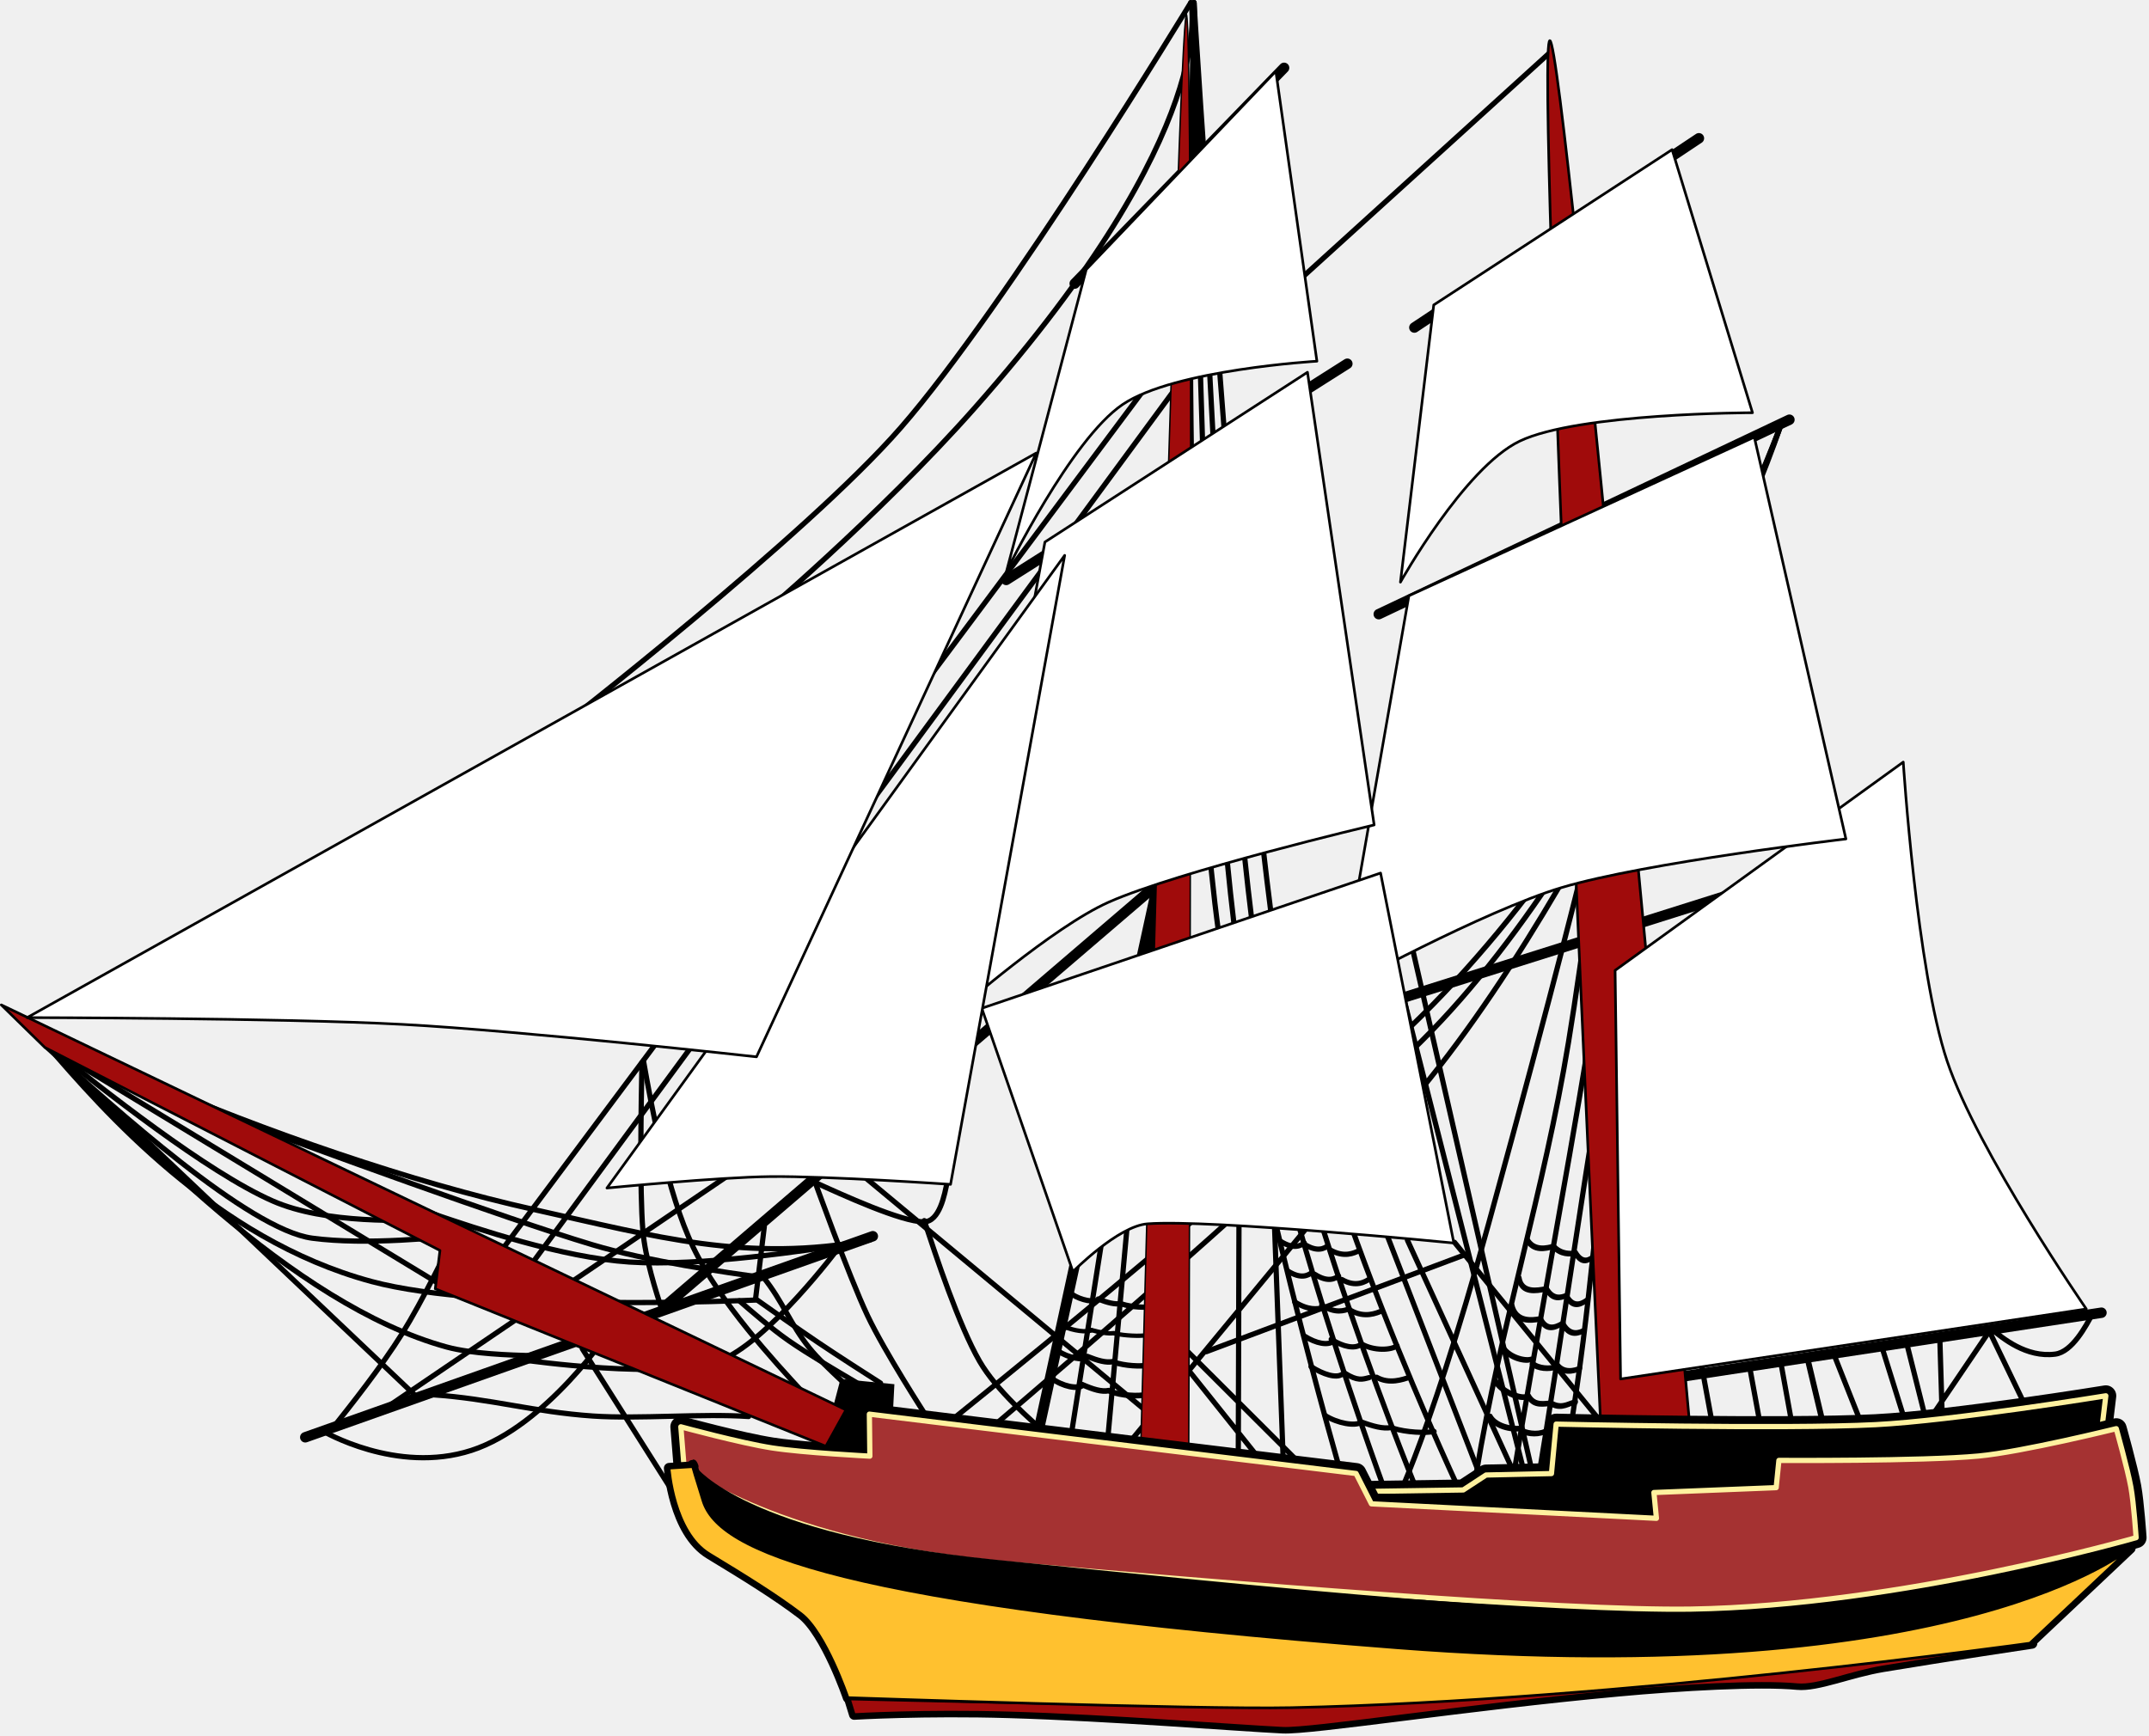
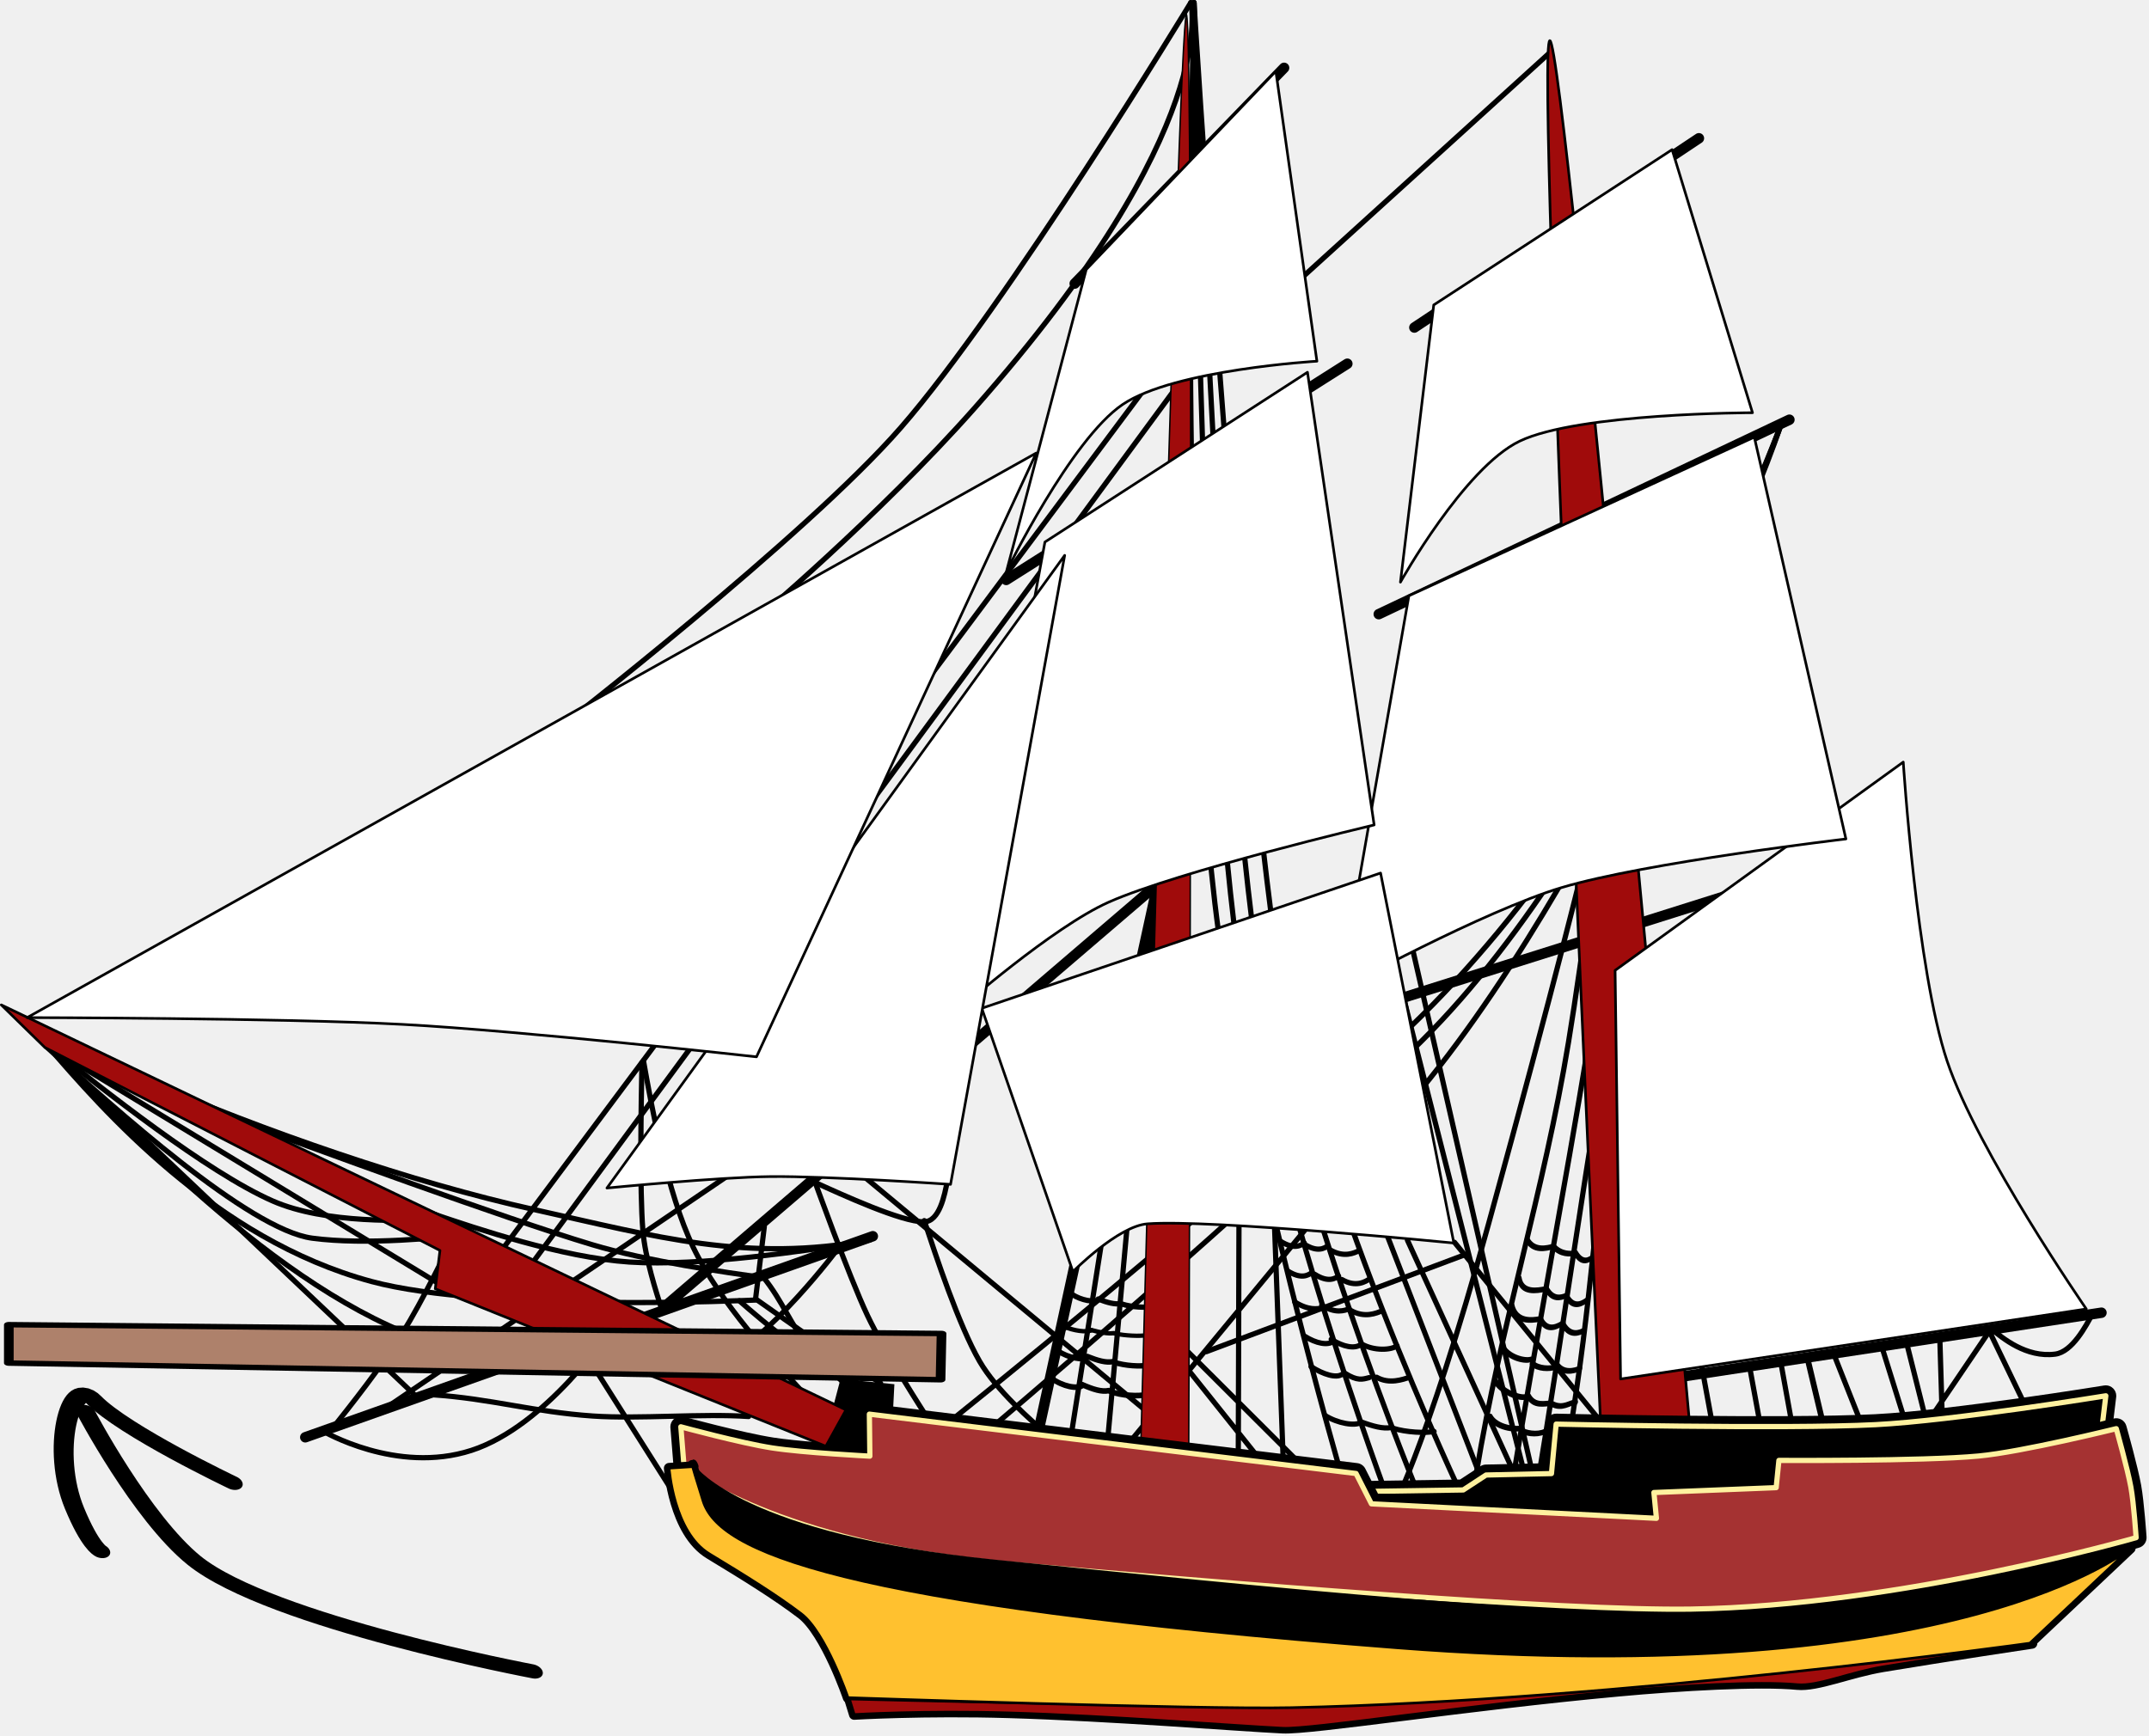
- <svg xmlns="http://www.w3.org/2000/svg" clip-rule="evenodd" fill-rule="evenodd" stroke-linecap="round" stroke-linejoin="round" stroke-miterlimit="1.5" viewBox="0 0 822 664" xml:space="preserve">
-   <path d="m582.752 562.31-49.094-193.2M585.882 562.29c-15.446-67.533-30.893-135.07-46.34-202.6M480.402 556.52l-26.356-33.012M495.792 558.48l-43.033-42.927M473.652 555.61l.259-87.55M461.452 517.13l98.154-36.813M336.822 529.17c-5.334-3.414-16.001-10.242-23.878-15.549-7.89-5.317-18.274-12.674-23.465-16.352M327.602 528.96c-6.216-3.649-18.647-10.946-26.116-16.162-6.573-4.59-14.656-11.617-18.698-15.13M253.222 501.29c-2.156-6.675-6.47-20.024-7.311-30.419-1.279-15.8-.668-48.188-.362-64.381" fill="none" stroke="#000" stroke-width="2" />
-   <path d="M306.952 532.55c-10.585-11.478-31.755-34.433-41.741-55.24-10.138-21.123-16.104-54.708-19.087-71.5" fill="none" stroke="#000" stroke-width="2" />
-   <path d="M165.672 464.41c16.44 5.571 49.322 16.713 75.012 18.429 27.207 1.818 67.89-4.41 88.231-7.524M18.812 400.4c20.122 16.024 60.366 48.072 85.517 59.091 20.08 8.797 50.288 7.614 65.391 7.022M127.572 545.98c6.139-7.731 18.418-23.195 26.233-35.736 7.96-12.774 17.004-31.529 21.526-40.906" fill="none" stroke="#000" stroke-width="2" />
-   <path d="M85.322 426.61c35.539 13.066 106.62 39.197 141.12 49.574 21.418 6.442 51.063 10.607 65.885 12.689M17.722 399.95l149.32 90.663M17.612 400.39c25.853 23.37 77.557 70.108 101.84 73.331 20.613 2.736 48.445-.164 62.36-1.613" fill="none" stroke="#000" stroke-width="2" />
-   <path d="M17.942 399.55c31.248 33.199 93.744 99.598 152.94 115.81 9.695 2.655 24.682 3.088 32.176 3.305" fill="none" stroke="#000" stroke-width="2" />
-   <path d="M17.842 399.76c21.425 24.787 64.274 74.36 124.28 90.533 44.205 11.913 146.83 7.095 146.83 7.095l3.401-28.107M487.452 467.54l3.468 93.459M331.062 450.62c41.319 34.341 82.637 68.682 123.96 103.02" fill="none" stroke="#000" stroke-width="2" />
-   <path d="M201.272 520.45s53.521 7.576 73.485.342c18.724-6.785 46.303-43.749 46.303-43.749" fill="none" stroke="#000" stroke-width="2" />
-   <path d="M397.162 547.85c15.357-70.492 30.713-140.98 46.07-211.48" fill="none" stroke="#000" stroke-width="4" />
-   <path d="M123.392 547.44s28.208 16.744 56.916 7.464c28.759-9.296 53.093-45.991 53.093-45.991" fill="none" stroke="#000" stroke-width="2" />
-   <path d="m803.812 502.23-189.85 28.911" fill="none" stroke="#000" stroke-width="4" />
-   <path d="m408.852 554.7 34.389-218.32M423.292 555.22l19.949-218.85" fill="none" stroke="#000" stroke-width="2" />
-   <path d="M597.27 680.57c4.774 3.015 11.493 4.184 13.758 2.611" fill="none" stroke="#000" stroke-width="2.12" transform="matrix(.86162 0 0 1.0152 -112.326 -163.556)" />
-   <path d="M600.46 681.64c4.914 1.831 8.702 2.841 11.821 2.264" fill="none" stroke="#000" stroke-width="2.12" transform="matrix(.86162 0 0 1.0152 -103.437 -162.269)" />
-   <path d="M599.96 682.91c4.913 1.832 12.57 2.501 15.689 1.924" fill="none" stroke="#000" stroke-width="2.14" transform="matrix(.86081 -.04395 .0373 1.0143 -117.295 -133.985)" />
-   <path d="M597.27 680.57c4.774 3.015 11.493 4.184 13.758 2.611" fill="none" stroke="#000" stroke-width="2.34" transform="matrix(.8257 0 0 .88449 -88.44 -85.081)" />
-   <path d="M600.46 681.64c4.914 1.831 8.702 2.841 11.821 2.264" fill="none" stroke="#000" stroke-width="2.34" transform="matrix(.8257 0 0 .88449 -79.921 -83.96)" />
-   <path d="M599.96 682.91c4.913 1.832 12.57 2.501 15.689 1.924" fill="none" stroke="#000" stroke-width="2.34" transform="matrix(.82493 -.03829 .03574 .88366 -93.2 -59.318)" />
-   <path d="M597.27 680.57c4.774 3.015 11.493 4.184 13.758 2.611" fill="none" stroke="#000" stroke-width="3.05" transform="matrix(.74928 0 0 .54716 -40.454 135.14)" />
-   <path d="M600.46 681.64c4.914 1.831 8.702 2.841 11.821 2.264" fill="none" stroke="#000" stroke-width="3.05" transform="matrix(.74928 0 0 .54716 -32.723 135.83)" />
-   <path d="M599.96 682.91c4.913 1.832 12.57 2.501 15.689 1.924" fill="none" stroke="#000" stroke-width="3.01" transform="matrix(.74858 -.02369 .03244 .54665 -44.774 151.08)" />
-   <path d="M597.27 680.57c4.774 3.015 11.493 4.184 13.758 2.611" fill="none" stroke="#000" stroke-width="2.68" transform="matrix(.7353 0 0 .75494 -29.07 -18.55)" />
-   <path d="M600.46 681.64c4.914 1.831 8.702 2.841 11.821 2.264" fill="none" stroke="#000" stroke-width="2.68" transform="matrix(.7353 0 0 .75494 -21.484 -17.59)" />
-   <path d="M599.96 682.91c4.913 1.832 12.57 2.501 15.689 1.924" fill="none" stroke="#000" stroke-width="2.69" transform="matrix(.73461 -.03268 .03183 .75424 -33.31 3.44)" />
-   <path d="M492.522 486.24c5.271 3.351 7.874 1.6 9.176.725M495.255 498.105c5.271 3.351 8.756 2.655 10.498 2.308M498.875 511.135c4.774 3.015 8.966 3.644 11.231 2.071M501.475 522.865c4.775 3.015 9.628 4.513 11.893 2.94M506.845 541.555c4.774 3.015 11.493 4.184 13.758 2.611M502.839 487.507c5.271 3.351 7.874 1.6 9.176.725M489.741 474.86c5.271 3.351 7.874 1.6 9.176.725M498.778 475.948c5.271 3.351 7.845 1.581 9.131.696M505.572 499.373c5.271 3.351 8.759 2.029 10.503 1.369M509.192 512.403c4.774 3.015 8.966 3.644 11.231 2.071M514.472 525.413c4.774 3.015 6.685 2.32 9.217 1.653M520.352 543.893c4.914 1.831 8.702 2.841 11.821 2.264M513.275 489.543c5.411 3.12 8.968.83 10.746-.316M508.718 478.17c5.411 3.12 9.248 1.24 11.166.3M516.52 501.28c5.41 3.12 9.928 1.164 12.188.187M520.7 514.14c4.9 2.806 11.457 2.422 13.651.752M526.538 526.91c4.9 2.805 10.11.815 12.61.038M532.768 546.408c4.988 1.618 12.667 1.955 15.758 1.243" fill="none" stroke="#000" stroke-width="2" />
-   <path d="M586.26 640.14c3.977 5.014 10.466 1.62 13.71-.077" fill="none" stroke="#000" stroke-width="2.2" transform="matrix(.72339 .30637 -.39724 .93795 411.292 -290.99)" />
-   <path d="M586.04 639.02c5.016 5.358 11.677 2.15 15.007.547" fill="none" stroke="#000" stroke-width="2.2" transform="matrix(.72339 .30637 -.39724 .93795 408.262 -279.38)" />
-   <path d="M590.85 657.21c4.774 3.015 12.984 1.969 15.248.396" fill="none" stroke="#000" stroke-width="2.2" transform="matrix(.72339 .30637 -.39724 .93795 408.262 -282.38)" />
-   <path d="M592.62 667.36c4.774 3.015 14.578 2.766 16.842 1.193M597.27 680.57c4.774 3.015 14.046.942 16.311-.631" fill="none" stroke="#000" stroke-width="2.2" transform="matrix(.72339 .30637 -.39724 .93795 408.262 -279.38)" />
-   <path d="M589.96 638.39c5.271 3.351 8.544.932 10.181-.277" fill="none" stroke="#000" stroke-width="2.2" transform="matrix(.72339 .30637 -.39724 .93795 418.252 -286.64)" />
-   <path d="M585.16 636.91c5.271 3.351 10.504.199 13.121-1.378" fill="none" stroke="#000" stroke-width="2.2" transform="matrix(.72339 .30637 -.39724 .93795 413.802 -302.51)" />
-   <path d="M588.09 634.23c4.989 1.779 8.958.082 10.942-.767" fill="none" stroke="#000" stroke-width="2.2" transform="matrix(.72339 .30637 -.39724 .93795 420.762 -298.17)" />
-   <path d="M591.47 638.46c5.271 3.351 8.732-.384 10.462-2.251" fill="none" stroke="#000" stroke-width="2.2" transform="matrix(.72339 .30637 -.39724 .93795 415.222 -275.03)" />
-   <path d="M596.66 656.57c3.848 1.053 9.021-.613 11.285-2.186" fill="none" stroke="#000" stroke-width="2.2" transform="matrix(.72339 .30637 -.39724 .93795 415.222 -277.03)" />
-   <path d="M600.26 666.59c4.774 3.015 9.044-.094 11.576-.761M603.67 679.6c3.999.166 9.457-1.305 11.435-3.96" fill="none" stroke="#000" stroke-width="2.2" transform="matrix(.72339 .30637 -.39724 .93795 415.222 -275.03)" />
-   <path d="M590.64 636.62c5.271 3.35 8.165-.008 9.612-1.688" fill="none" stroke="#000" stroke-width="2.22" transform="matrix(.73991 .26548 -.36555 .95034 395.142 -265.49)" />
-   <path d="M589.42 631.23c5.27 3.351 7.48.669 8.584-.672" fill="none" stroke="#000" stroke-width="2.22" transform="matrix(.73991 .26548 -.36555 .95034 397.242 -277.04)" />
-   <path d="M591.62 635.22c5.27 3.351 8.631.673 10.312-.667" fill="none" stroke="#000" stroke-width="2.22" transform="matrix(.73991 .26548 -.36555 .95034 392.522 -253.83)" />
-   <path d="M595.41 650.68c4.775 3.015 9.406.41 11.67-1.163" fill="none" stroke="#000" stroke-width="2.22" transform="matrix(.73991 .26548 -.36555 .95034 392.522 -254.83)" />
-   <path d="M600.15 664.62c5.953.634 7.926-2.91 10.457-3.578M602.34 674.42c4.914 1.832 7.799-3.874 10.918-4.451" fill="none" stroke="#000" stroke-width="2.22" transform="matrix(.73991 .26548 -.36555 .95034 392.522 -253.83)" />
-   <path d="m538.352 474.5 40.782 89.076M556.342 475.29l56.429 69.179M292.082 488.79c7.316 9.063 10.202 17.87 17.518 26.933 6.557 8.124 17.543 16.504 24.1 24.628M54.652 412.72c46.277 20.121 103.25 39.758 149.78 50.077 46.166 10.239 81.365 20.411 128.3 11.594M146.132 539.65l133.75-90.817M222.732 516.03l36.168 57.175M165.482 533.62c22.764 1.567 38.483 6.566 61.247 8.134 17.521 1.206 42.088-1.018 59.609.188M18.092 400.41c46.938 44.516 93.875 89.032 140.81 133.55M311.262 452.16c11.206 5.116 33.618 15.347 42.132 15.302 5.986-.031 7.96-10.392 8.947-15.572" fill="none" stroke="#000" stroke-width="2" />
-   <path d="M353.532 467c4.411 13.361 13.233 40.084 21.146 53.782 6.458 11.181 19.707 22.666 26.331 28.408M311.022 450.22s13.585 37.836 20.795 53.093c6.579 13.919 22.47 38.45 22.47 38.45M203.182 483.83l249.1-338.85M193.262 476.5l262.14-351.31M592.472 20.45l-97.088 88.14M455.482 1s-70.499 116.27-110.97 162.66c-36.412 41.747-131.85 115.73-131.85 115.73" fill="none" stroke="#000" stroke-width="2" />
-   <path d="M455.482 1s12.379 47.578-82.633 155.06c-36.688 41.505-85.014 82.224-85.014 82.224" fill="none" stroke="#000" stroke-width="2" />
-   <path d="m255.042 499.2 192.23-164.79M116.772 549.89l217.08-76.918M411.082 108.49l80.085-82.531M384.872 221.87l130.49-82.713M513.572 389.01l192.72-60.774M541.002 125.31l108.83-72.403M527.383 234.97c52.356-24.797 104.71-49.595 157.07-74.392" fill="none" stroke="#000" stroke-width="4" />
-   <path d="M512.702 562.96S478.101 444.14 466.155 357C449.91 238.5 456.718 1 456.718 1" fill="none" stroke="#000" stroke-width="2" />
-   <path d="M358.612 547.63s117.28-93.641 180.69-154.59c95.878-92.162 141.48-229.29 141.48-229.29" fill="none" stroke="#000" stroke-width="2" />
-   <path d="M373.752 550.87s107.96-90.834 170.31-152.87c80.025-79.619 136.71-234.25 136.71-234.25" fill="none" stroke="#000" stroke-width="2" />
-   <path d="M426.192 558.91s59.479-71.928 117.35-142.09c74.822-90.716 137.24-253.06 137.24-253.06M530.872 581.14s14.268-24.901 38.419-112.59c26.073-94.671 36.761-139.22 36.761-139.22" fill="none" stroke="#000" stroke-width="2" />
-   <path d="M531.092 573.96s-45.605-121.4-57.552-208.54C457.295 246.92 456.713 1 456.713 1" fill="none" stroke="#000" stroke-width="2" />
-   <path d="M543.502 573.96s-51.159-122.72-63.105-209.86C464.152 245.6 456.716.99 456.716.99" fill="none" stroke="#000" stroke-width="2" />
-   <path d="M560.072 574.12s-60.513-126.74-72.459-213.88C471.367 241.74 456.711 1 456.711 1M564.642 564.02c9.562-57.994 25.754-107.32 35.316-165.31 11.108-67.367 26.695-210.77 26.695-210.77" fill="none" stroke="#000" stroke-width="2" />
-   <path d="M578.282 568.47c9.563-57.994 19.706-110.87 29.268-168.86 11.108-67.367 19.11-211.66 19.11-211.66" fill="none" stroke="#000" stroke-width="2" />
-   <path d="M587.992 568.47c9.562-57.994 15.615-102.33 25.177-160.32 11.108-67.366 13.486-220.2 13.486-220.2" fill="none" stroke="#000" stroke-width="2" />
-   <path d="M600.062 550.67c9.562-57.994 8.444-78.315 18.006-136.31 11.108-67.367 8.584-226.42 8.584-226.42" fill="none" stroke="#000" stroke-width="2" />
-   <path d="m743.64 673.87 4.315 23.551" fill="none" stroke="#000" stroke-width="1.94" transform="matrix(1.0237 0 0 1.0389 -79.795 -177.172)" />
-   <path d="M761.472 508.24c4.536 3.754 13.61 11.262 24.648 9.834 6.525-.845 11.767-10.738 14.388-15.684M651.002 523.2l4.315 23.551M701.972 519.43l10.328 26.085M719.902 515.57l9.057 29.035M729.402 514.25l7.403 29.522M741.982 511.75l.914 30.14M760.932 509.31l-23.091 34.116M760.932 509.31l14.176 29.409M669.399 523.828l4.315 23.55" fill="none" stroke="#000" stroke-width="2" />
-   <path d="m743.64 673.87 4.315 23.551" fill="none" stroke="#000" stroke-width="1.46" transform="matrix(1.5309 0 0 1.1783 -447.088 -274.38)" />
-   <path d="M592.822 15.54c-5.72-.103 19.689 534.57 19.689 534.57l34.317.619s-48.287-535.08-54.006-535.19z" fill="#A00B0B" stroke="#000" />
-   <path d="M684.75 153.98c-7.236-.558-41.32 542.05-41.32 542.05l43.418 3.351s5.138-544.84-2.098-545.4z" fill="#A00B0B" stroke="#000" stroke-width="1.29" transform="matrix(.42165 0 0 1.008 165.082 -149.499)" />
-   <path d="m595.232 544.85-1.794 18.926-25.003.548-8.739 5.718-36.383.549 2.877 11.615 119.66 8.864 157.19-36.903 2.444-20.147s-58.494 9.517-88.027 11.038c-35.041 1.805-122.22-.208-122.22-.208z" fill="none" />
-   <path d="M595.322 540.85s86.965 2.013 121.92.213c29.387-1.514 87.591-10.992 87.591-10.992a3.998 3.998 0 0 1 4.613 4.429l-2.444 20.148a3.999 3.999 0 0 1-3.057 3.412l-157.19 36.903a3.998 3.998 0 0 1-1.209.095l-119.66-8.863a4.002 4.002 0 0 1-3.587-3.028l-2.877-11.616a3.999 3.999 0 0 1 3.823-4.961l35.223-.531 7.769-5.083a3.992 3.992 0 0 1 2.102-.652l21.445-.47 1.458-15.382a4.001 4.001 0 0 1 4.075-3.622zm-.093 3.999-1.794 18.926-25.003.548-8.739 5.718-36.383.549 2.877 11.615 119.66 8.864 157.19-36.903 2.444-20.147s-58.494 9.517-88.027 11.038c-35.041 1.805-122.22-.208-122.22-.208z" />
-   <path d="m595.232 544.85-1.794 18.926-25.003.548-8.739 5.718-36.383.549 2.877 11.615 119.66 8.864 157.19-36.903 2.444-20.147s-58.494 9.517-88.027 11.038c-35.041 1.805-122.22-.208-122.22-.208z" stroke="#FFF19F" stroke-width="2" />
-   <path d="m260.422 545.88 1.289 15.927s35.652 28.677 122.88 36.475c83.824 7.493 213.86 18.133 262.25 17.343 80.281-1.313 170.23-27.333 170.23-27.333s-.871-13.126-2.013-19.396c-1.265-6.949-5.578-22.302-5.578-22.302s-35.85 8.884-52.644 10.464c-21.507 2.023-76.398 1.677-76.398 1.677l-1.051 10.421-46.764 1.87.964 9.867-109.01-5.545-5.888-11.602-186.15-22.705.184 16.063s-25.411-1.278-37.391-3.138c-12.051-1.87-34.916-8.086-34.916-8.086z" fill="none" />
-   <path d="M261.462 542.02s22.579 6.146 34.48 7.994c8.833 1.371 25.048 2.418 32.729 2.862l-.135-11.789a4 4 0 0 1 4.484-4.016l186.15 22.704a4.004 4.004 0 0 1 3.083 2.161l4.839 9.535 102.06 5.191-.513-5.247a3.998 3.998 0 0 1 3.821-4.386l43.293-1.731.702-6.964a4 4 0 0 1 4.005-3.599s54.604.353 75.998-1.66c16.608-1.562 52.057-10.363 52.057-10.363a4 4 0 0 1 4.813 2.8s4.377 15.605 5.663 22.668c1.168 6.416 2.068 19.847 2.068 19.847a4 4 0 0 1-2.88 4.107s-90.505 26.17-171.28 27.49c-48.473.792-178.72-9.853-262.67-17.358-88.802-7.938-125.03-37.342-125.03-37.342a4 4 0 0 1-1.48-2.794l-1.289-15.927a4.002 4.002 0 0 1 5.036-4.183zm-1.049 3.86 1.289 15.927s35.652 28.677 122.88 36.475c83.824 7.493 213.86 18.133 262.25 17.343 80.281-1.313 170.23-27.333 170.23-27.333s-.871-13.126-2.013-19.396c-1.265-6.949-5.578-22.302-5.578-22.302s-35.85 8.884-52.644 10.464c-21.507 2.023-76.398 1.677-76.398 1.677l-1.051 10.421-46.764 1.87.964 9.867-109.01-5.545-5.888-11.602-186.15-22.705.184 16.063s-25.411-1.278-37.391-3.138c-12.051-1.87-34.916-8.086-34.916-8.086z" />
-   <path d="m313.402 558.35 8.103-30.803s5.746.578 8.62.862c3.434.34 11.984 1.176 11.984 1.176l-1.519 29.421-27.188-.656z" />
-   <path d="m260.422 545.88 1.289 15.927s35.652 28.677 122.88 36.475c83.824 7.493 213.86 18.133 262.25 17.343 80.281-1.313 170.23-27.333 170.23-27.333s-.871-13.126-2.013-19.396c-1.265-6.949-5.578-22.302-5.578-22.302s-35.85 8.884-52.644 10.464c-21.507 2.023-76.398 1.677-76.398 1.677l-1.051 10.421-46.764 1.87.964 9.867-109.01-5.545-5.888-11.602-186.15-22.705.184 16.063s-25.411-1.278-37.391-3.138c-12.051-1.87-34.916-8.086-34.916-8.086z" fill="#A53232" stroke="#FFF19F" stroke-width="2" />
-   <path d="m565.642 563.31-34.931-90.345" fill="none" stroke="#000" stroke-width="2" />
-   <path d="M265.922 561.65s19.257 25.971 114.46 35.547c95.206 9.576 232.95 23.978 288.38 19.58 78.481-6.225 147.63-26.466 147.63-26.466s-48.468 52.121-217.02 46.119c-168.56-6.003-240.65-15.812-294.34-34.82-45.961-16.27-39.111-39.96-39.111-39.96z" stroke="#000" />
-   <path d="M255.942 561.7s1.669 24.48 15.411 32.805 25.713 15.736 35.122 22.897c9.408 7.161 17.896 32.105 17.896 32.105s133.7 4.588 169.64 3.821c125.88-2.689 282.41-24.662 282.41-24.662l38.448-36.3s-64.275 54.761-280.46 38.06-259.51-37.189-265.48-56.149c-5.967-18.961-3.743-13.171-3.743-13.171l-9.241.594z" fill="none" stroke="#000" stroke-width="4" />
-   <path d="m326.742 655.97-1.833-5.95s147.42 3.677 174.37 2.55 277.99-23.797 277.99-23.797-32.473 4.857-56.91 8.925c-12.973 2.159-25.211 7.568-32.883 6.833-14.512-1.391-45.091.392-68.1 2.507-58.802 5.403-117.79 14.703-128.73 14.171-17.834-.867-65.382-4.705-104.77-5.877-32.275-.961-59.137.638-59.137.638z" fill="none" stroke="#000" stroke-width="4" />
-   <path d="m326.742 655.97-1.833-5.95s147.42 3.677 174.37 2.55 277.99-23.797 277.99-23.797-32.473 4.857-56.91 8.925c-12.973 2.159-25.211 7.568-32.883 6.833-14.512-1.391-45.091.392-68.1 2.507-58.802 5.403-117.79 14.703-128.73 14.171-17.834-.867-65.382-4.705-104.77-5.877-32.275-.961-59.137.638-59.137.638z" fill="#A00B0B" stroke="#000" />
-   <path d="M255.942 561.7s1.669 24.48 15.411 32.805 25.713 15.736 35.122 22.897c9.408 7.161 17.896 32.105 17.896 32.105s133.7 4.588 169.64 3.821c125.88-2.689 282.41-24.662 282.41-24.662l38.448-36.3s-64.275 54.761-280.46 38.06-259.51-37.189-265.48-56.149c-5.967-18.961-3.743-13.171-3.743-13.171l-9.241.594z" fill="#FFC12F" stroke="#000" />
-   <path d="m.5 384.46 323.09 154.95-7.697 13.918-149.4-60.251 1.79-14.664-151.12-77.668L.495 384.463z" fill="#A00B0B" stroke="#000" />
-   <g fill="#fff" stroke="#000">
-     <path d="m617.782 371.26 110.22-79.703s5.113 79.536 16.782 114.41c11.503 34.378 53.231 94.837 53.231 94.837l-178.14 26.783-2.091-156.33z" />
-     <path d="m538.902 227.94 132.13-60.694 35.035 153.73s-76.413 8.978-108.66 18.575c-29.833 8.878-84.841 39.008-84.841 39.008l26.336-150.62zM548.412 116.66l-12.741 106.07s24.375-43.731 45.587-53.942c22.444-10.804 89.078-10.885 89.078-10.885l-30.75-100.66-91.174 59.425z" />
-     <path d="m375.532 385.75 34.874 100.77s17.242-17.452 28.5-18.298c24.283-1.824 117.2 7.354 117.2 7.354l-28.03-141.56-152.54 51.742zM399.692 207.37l100.42-64.947 25.503 173.19s-75.036 17.758-101.53 29.54c-21.476 9.55-57.425 41.15-57.425 41.15l33.032-178.94z" />
-     <path d="m407.242 212.48-175.09 242.05s42.835-4.174 62.523-4.384c21.907-.233 68.915 2.984 68.915 2.984l43.649-240.65z" />
-     <path d="m10.362 389.33 386-216-107 231s-89.698-9.953-135.24-12.402c-46.5-2.5-143.76-2.598-143.76-2.598zM415.492 103.1 385.02 218.49s24.599-50.35 44.383-63.733 74.321-16.566 74.321-16.566l-15.709-110.94-72.523 75.855z" />
-   </g>
+ <svg xmlns="http://www.w3.org/2000/svg" viewBox="0 0 822 664" xml:space="preserve" style="fill-rule:evenodd;clip-rule:evenodd;stroke-linecap:round;stroke-linejoin:round;stroke-miterlimit:1.5">
+   <path d="m582.752 562.31-49.094-193.2m52.224 193.18c-15.446-67.533-30.893-135.07-46.34-202.6m-59.14 196.83-26.356-33.012m41.746 34.972-43.033-42.927m20.893 40.057.259-87.55m-12.459 49.07 98.154-36.813M336.822 529.17c-5.334-3.414-16.001-10.242-23.878-15.549-7.89-5.317-18.274-12.674-23.465-16.352m38.123 31.691c-6.216-3.649-18.647-10.946-26.116-16.162-6.573-4.59-14.656-11.617-18.698-15.13m-29.566 3.622c-2.156-6.675-6.47-20.024-7.311-30.419-1.279-15.8-.668-48.188-.362-64.381" style="fill:none;stroke:#000;stroke-width:2px" />
+   <path d="M306.952 532.55c-10.585-11.478-31.755-34.433-41.741-55.24-10.138-21.123-16.104-54.708-19.087-71.5" style="fill:none;stroke:#000;stroke-width:2px" />
+   <path d="M165.672 464.41c16.44 5.571 49.322 16.713 75.012 18.429 27.207 1.818 67.89-4.41 88.231-7.524M18.812 400.4c20.122 16.024 60.366 48.072 85.517 59.091 20.08 8.797 50.288 7.614 65.391 7.022m-42.148 79.467c6.139-7.731 18.418-23.195 26.233-35.736 7.96-12.774 17.004-31.529 21.526-40.906" style="fill:none;stroke:#000;stroke-width:2px" />
+   <path d="M85.322 426.61c35.539 13.066 106.62 39.197 141.12 49.574 21.418 6.442 51.063 10.607 65.885 12.689M17.722 399.95l149.32 90.663M17.612 400.39c25.853 23.37 77.557 70.108 101.84 73.331 20.613 2.736 48.445-.164 62.36-1.613" style="fill:none;stroke:#000;stroke-width:2px" />
+   <path d="M17.942 399.55c31.248 33.199 93.744 99.598 152.94 115.81 9.695 2.655 24.682 3.088 32.176 3.305" style="fill:none;stroke:#000;stroke-width:2px" />
+   <path d="M17.842 399.76c21.425 24.787 64.274 74.36 124.28 90.533 44.205 11.913 146.83 7.095 146.83 7.095l3.401-28.107m195.099-1.741 3.468 93.459M331.062 450.62c41.319 34.341 82.637 68.682 123.96 103.02" style="fill:none;stroke:#000;stroke-width:2px" />
+   <path d="M201.272 520.45s53.521 7.576 73.485.342c18.724-6.785 46.303-43.749 46.303-43.749" style="fill:none;stroke:#000;stroke-width:2px" />
+   <path d="M397.162 547.85c15.357-70.492 30.713-140.98 46.07-211.48" style="fill:none;stroke:#000;stroke-width:4px" />
+   <path d="M123.392 547.44s28.208 16.744 56.916 7.464c28.759-9.296 53.093-45.991 53.093-45.991" style="fill:none;stroke:#000;stroke-width:2px" />
+   <path d="m803.812 502.23-189.85 28.911" style="fill:none;stroke:#000;stroke-width:4px" />
+   <path d="m408.852 554.7 34.389-218.32m-19.949 218.84 19.949-218.85" style="fill:none;stroke:#000;stroke-width:2px" />
+   <path d="M597.27 680.57c4.774 3.015 11.493 4.184 13.758 2.611" style="fill:none;stroke:#000;stroke-width:2.12px" transform="matrix(.86162 0 0 1.0152 -112.326 -163.556)" />
+   <path d="M600.46 681.64c4.914 1.831 8.702 2.841 11.821 2.264" style="fill:none;stroke:#000;stroke-width:2.12px" transform="matrix(.86162 0 0 1.0152 -103.437 -162.269)" />
+   <path d="M599.96 682.91c4.913 1.832 12.57 2.501 15.689 1.924" style="fill:none;stroke:#000;stroke-width:2.14px" transform="matrix(.86081 -.04395 .0373 1.0143 -117.295 -133.985)" />
+   <path d="M597.27 680.57c4.774 3.015 11.493 4.184 13.758 2.611" style="fill:none;stroke:#000;stroke-width:2.34px" transform="matrix(.8257 0 0 .88449 -88.44 -85.081)" />
+   <path d="M600.46 681.64c4.914 1.831 8.702 2.841 11.821 2.264" style="fill:none;stroke:#000;stroke-width:2.34px" transform="matrix(.8257 0 0 .88449 -79.921 -83.96)" />
+   <path d="M599.96 682.91c4.913 1.832 12.57 2.501 15.689 1.924" style="fill:none;stroke:#000;stroke-width:2.34px" transform="matrix(.82493 -.03829 .03574 .88366 -93.2 -59.318)" />
+   <path d="M597.27 680.57c4.774 3.015 11.493 4.184 13.758 2.611" style="fill:none;stroke:#000;stroke-width:3.05px" transform="matrix(.74928 0 0 .54716 -40.454 135.14)" />
+   <path d="M600.46 681.64c4.914 1.831 8.702 2.841 11.821 2.264" style="fill:none;stroke:#000;stroke-width:3.05px" transform="matrix(.74928 0 0 .54716 -32.723 135.83)" />
+   <path d="M599.96 682.91c4.913 1.832 12.57 2.501 15.689 1.924" style="fill:none;stroke:#000;stroke-width:3.01px" transform="matrix(.74858 -.02369 .03244 .54665 -44.774 151.08)" />
+   <path d="M597.27 680.57c4.774 3.015 11.493 4.184 13.758 2.611" style="fill:none;stroke:#000;stroke-width:2.68px" transform="matrix(.7353 0 0 .75494 -29.07 -18.55)" />
+   <path d="M600.46 681.64c4.914 1.831 8.702 2.841 11.821 2.264" style="fill:none;stroke:#000;stroke-width:2.68px" transform="matrix(.7353 0 0 .75494 -21.484 -17.59)" />
+   <path d="M599.96 682.91c4.913 1.832 12.57 2.501 15.689 1.924" style="fill:none;stroke:#000;stroke-width:2.69px" transform="matrix(.73461 -.03268 .03183 .75424 -33.31 3.44)" />
+   <path d="M492.522 486.24c5.271 3.351 7.874 1.6 9.176.725m-6.443 11.14c5.271 3.351 8.756 2.655 10.498 2.308m-6.878 10.722c4.774 3.015 8.966 3.644 11.231 2.071m-8.631 9.659c4.775 3.015 9.628 4.513 11.893 2.94m-6.523 15.75c4.774 3.015 11.493 4.184 13.758 2.611m-17.764-56.659c5.271 3.351 7.874 1.6 9.176.725m-22.274-13.372c5.271 3.351 7.874 1.6 9.176.725m-.139.363c5.271 3.351 7.845 1.581 9.131.696m-2.337 22.729c5.271 3.351 8.759 2.029 10.503 1.369m-6.883 11.661c4.774 3.015 8.966 3.644 11.231 2.071m-5.951 10.939c4.774 3.015 6.685 2.32 9.217 1.653m-3.337 16.827c4.914 1.831 8.702 2.841 11.821 2.264m-18.898-56.614c5.411 3.12 8.968.83 10.746-.316m-15.303-11.057c5.411 3.12 9.248 1.24 11.166.3m-3.364 22.81c5.41 3.12 9.928 1.164 12.188.187M520.7 514.14c4.9 2.806 11.457 2.422 13.651.752m-7.813 12.018c4.9 2.805 10.11.815 12.61.038m-6.38 19.46c4.988 1.618 12.667 1.955 15.758 1.243" style="fill:none;stroke:#000;stroke-width:2px" />
+   <path d="M586.26 640.14c3.977 5.014 10.466 1.62 13.71-.077" style="fill:none;stroke:#000;stroke-width:2.2px" transform="matrix(.72339 .30637 -.39724 .93795 411.292 -290.99)" />
+   <path d="M586.04 639.02c5.016 5.358 11.677 2.15 15.007.547" style="fill:none;stroke:#000;stroke-width:2.2px" transform="matrix(.72339 .30637 -.39724 .93795 408.262 -279.38)" />
+   <path d="M590.85 657.21c4.774 3.015 12.984 1.969 15.248.396" style="fill:none;stroke:#000;stroke-width:2.2px" transform="matrix(.72339 .30637 -.39724 .93795 408.262 -282.38)" />
+   <path d="M592.62 667.36c4.774 3.015 14.578 2.766 16.842 1.193M597.27 680.57c4.774 3.015 14.046.942 16.311-.631" style="fill:none;stroke:#000;stroke-width:2.2px" transform="matrix(.72339 .30637 -.39724 .93795 408.262 -279.38)" />
+   <path d="M589.96 638.39c5.271 3.351 8.544.932 10.181-.277" style="fill:none;stroke:#000;stroke-width:2.2px" transform="matrix(.72339 .30637 -.39724 .93795 418.252 -286.64)" />
+   <path d="M585.16 636.91c5.271 3.351 10.504.199 13.121-1.378" style="fill:none;stroke:#000;stroke-width:2.2px" transform="matrix(.72339 .30637 -.39724 .93795 413.802 -302.51)" />
+   <path d="M588.09 634.23c4.989 1.779 8.958.082 10.942-.767" style="fill:none;stroke:#000;stroke-width:2.2px" transform="matrix(.72339 .30637 -.39724 .93795 420.762 -298.17)" />
+   <path d="M591.47 638.46c5.271 3.351 8.732-.384 10.462-2.251" style="fill:none;stroke:#000;stroke-width:2.2px" transform="matrix(.72339 .30637 -.39724 .93795 415.222 -275.03)" />
+   <path d="M596.66 656.57c3.848 1.053 9.021-.613 11.285-2.186" style="fill:none;stroke:#000;stroke-width:2.2px" transform="matrix(.72339 .30637 -.39724 .93795 415.222 -277.03)" />
+   <path d="M600.26 666.59c4.774 3.015 9.044-.094 11.576-.761M603.67 679.6c3.999.166 9.457-1.305 11.435-3.96" style="fill:none;stroke:#000;stroke-width:2.2px" transform="matrix(.72339 .30637 -.39724 .93795 415.222 -275.03)" />
+   <path d="M590.64 636.62c5.271 3.35 8.165-.008 9.612-1.688" style="fill:none;stroke:#000;stroke-width:2.22px" transform="matrix(.73991 .26548 -.36555 .95034 395.142 -265.49)" />
+   <path d="M589.42 631.23c5.27 3.351 7.48.669 8.584-.672" style="fill:none;stroke:#000;stroke-width:2.22px" transform="matrix(.73991 .26548 -.36555 .95034 397.242 -277.04)" />
+   <path d="M591.62 635.22c5.27 3.351 8.631.673 10.312-.667" style="fill:none;stroke:#000;stroke-width:2.22px" transform="matrix(.73991 .26548 -.36555 .95034 392.522 -253.83)" />
+   <path d="M595.41 650.68c4.775 3.015 9.406.41 11.67-1.163" style="fill:none;stroke:#000;stroke-width:2.22px" transform="matrix(.73991 .26548 -.36555 .95034 392.522 -254.83)" />
+   <path d="M600.15 664.62c5.953.634 7.926-2.91 10.457-3.578m-8.267 13.378c4.914 1.832 7.799-3.874 10.918-4.451" style="fill:none;stroke:#000;stroke-width:2.22px" transform="matrix(.73991 .26548 -.36555 .95034 392.522 -253.83)" />
+   <path d="m538.352 474.5 40.782 89.076m-22.792-88.286 56.429 69.179M292.082 488.79c7.316 9.063 10.202 17.87 17.518 26.933 6.557 8.124 17.543 16.504 24.1 24.628M54.652 412.72c46.277 20.121 103.25 39.758 149.78 50.077 46.166 10.239 81.365 20.411 128.3 11.594m-186.6 65.259 133.75-90.817m-57.15 67.197 36.168 57.175m-93.418-39.585c22.764 1.567 38.483 6.566 61.247 8.134 17.521 1.206 42.088-1.018 59.609.188M18.092 400.41c46.938 44.516 93.875 89.032 140.81 133.55m152.36-81.8c11.206 5.116 33.618 15.347 42.132 15.302 5.986-.031 7.96-10.392 8.947-15.572" style="fill:none;stroke:#000;stroke-width:2px" />
+   <path d="M353.532 467c4.411 13.361 13.233 40.084 21.146 53.782 6.458 11.181 19.707 22.666 26.331 28.408m-89.987-98.97s13.585 37.836 20.795 53.093c6.579 13.919 22.47 38.45 22.47 38.45M203.182 483.83l249.1-338.85M193.262 476.5l262.14-351.31m137.07-104.74-97.088 88.14M455.482 1s-70.499 116.27-110.97 162.66c-36.412 41.747-131.85 115.73-131.85 115.73" style="fill:none;stroke:#000;stroke-width:2px" />
+   <path d="M455.482 1s12.379 47.578-82.633 155.06c-36.688 41.505-85.014 82.224-85.014 82.224" style="fill:none;stroke:#000;stroke-width:2px" />
+   <path d="m255.042 499.2 192.23-164.79m-330.5 215.48 217.08-76.918m77.23-364.482 80.085-82.531M384.872 221.87l130.49-82.713m-1.79 249.853 192.72-60.774M541.002 125.31l108.83-72.403M527.383 234.97c52.356-24.797 104.71-49.595 157.07-74.392" style="fill:none;stroke:#000;stroke-width:4px" />
+   <path d="M512.702 562.96S478.101 444.14 466.155 357C449.91 238.5 456.718 1 456.718 1" style="fill:none;stroke:#000;stroke-width:2px" />
+   <path d="M358.612 547.63s117.28-93.641 180.69-154.59c95.878-92.162 141.48-229.29 141.48-229.29" style="fill:none;stroke:#000;stroke-width:2px" />
+   <path d="M373.752 550.87s107.96-90.834 170.31-152.87c80.025-79.619 136.71-234.25 136.71-234.25" style="fill:none;stroke:#000;stroke-width:2px" />
+   <path d="M426.192 558.91s59.479-71.928 117.35-142.09c74.822-90.716 137.24-253.06 137.24-253.06m-149.91 417.38s14.268-24.901 38.419-112.59c26.073-94.671 36.761-139.22 36.761-139.22" style="fill:none;stroke:#000;stroke-width:2px" />
+   <path d="M531.092 573.96s-45.605-121.4-57.552-208.54C457.295 246.92 456.713 1 456.713 1" style="fill:none;stroke:#000;stroke-width:2px" />
+   <path d="M543.502 573.96s-51.159-122.72-63.105-209.86C464.152 245.6 456.716.99 456.716.99" style="fill:none;stroke:#000;stroke-width:2px" />
+   <path d="M560.072 574.12s-60.513-126.74-72.459-213.88C471.367 241.74 456.711 1 456.711 1m107.931 563.02c9.562-57.994 25.754-107.32 35.316-165.31 11.108-67.367 26.695-210.77 26.695-210.77" style="fill:none;stroke:#000;stroke-width:2px" />
+   <path d="M578.282 568.47c9.563-57.994 19.706-110.87 29.268-168.86 11.108-67.367 19.11-211.66 19.11-211.66" style="fill:none;stroke:#000;stroke-width:2px" />
+   <path d="M587.992 568.47c9.562-57.994 15.615-102.33 25.177-160.32 11.108-67.366 13.486-220.2 13.486-220.2" style="fill:none;stroke:#000;stroke-width:2px" />
+   <path d="M600.062 550.67c9.562-57.994 8.444-78.315 18.006-136.31 11.108-67.367 8.584-226.42 8.584-226.42" style="fill:none;stroke:#000;stroke-width:2px" />
+   <path d="m743.64 673.87 4.315 23.551" style="fill:none;stroke:#000;stroke-width:1.94px" transform="matrix(1.0237 0 0 1.0389 -79.795 -177.172)" />
+   <path d="M761.472 508.24c4.536 3.754 13.61 11.262 24.648 9.834 6.525-.845 11.767-10.738 14.388-15.684M651.002 523.2l4.315 23.551m46.655-27.321 10.328 26.085m7.602-29.945 9.057 29.035m.443-30.355 7.403 29.522m5.177-32.022.914 30.14m18.036-32.58-23.091 34.116m23.091-34.116 14.176 29.409m-105.709-14.891 4.315 23.55" style="fill:none;stroke:#000;stroke-width:2px" />
+   <path d="m743.64 673.87 4.315 23.551" style="fill:none;stroke:#000;stroke-width:1.46px" transform="matrix(1.5309 0 0 1.1783 -447.088 -274.38)" />
+   <path d="M592.822 15.54c-5.72-.103 19.689 534.57 19.689 534.57l34.317.619s-48.287-535.08-54.006-535.19v.001Z" style="fill:#a00b0b;stroke:#000;stroke-width:1px" />
+   <path d="M684.75 153.98c-7.236-.558-41.32 542.05-41.32 542.05l43.418 3.351s5.138-544.84-2.098-545.4v-.001Z" style="fill:#a00b0b;stroke:#000;stroke-width:1.29px" transform="matrix(.42165 0 0 1.008 165.082 -149.499)" />
+   <path d="m595.232 544.85-1.794 18.926-25.003.548-8.739 5.718-36.383.549 2.877 11.615 119.66 8.864 157.19-36.903 2.444-20.147s-58.494 9.517-88.027 11.038c-35.041 1.805-122.22-.208-122.22-.208h-.005Z" style="fill:none" />
+   <path d="M595.322 540.85s86.965 2.013 121.92.213c29.387-1.514 87.591-10.992 87.591-10.992.213-.035.428-.052.644-.052 2.194 0 3.998 1.805 3.998 3.998 0 .161-.009.323-.029.483l-2.444 20.148a4.008 4.008 0 0 1-3.057 3.412l-157.19 36.903a3.998 3.998 0 0 1-1.209.095l-119.66-8.863a4.01 4.01 0 0 1-3.587-3.028l-2.877-11.616a4.003 4.003 0 0 1-.118-.962c0-2.172 1.77-3.967 3.941-3.999l35.223-.531 7.769-5.083a3.992 3.992 0 0 1 2.102-.652l21.445-.47 1.458-15.382a4.017 4.017 0 0 1 4.075-3.622h.005Zm-.093 3.999-1.794 18.926-25.003.548-8.739 5.718-36.383.549 2.877 11.615 119.66 8.864 157.19-36.903 2.444-20.147s-58.494 9.517-88.027 11.038c-35.041 1.805-122.22-.208-122.22-.208h-.005Z" />
+   <path d="m595.232 544.85-1.794 18.926-25.003.548-8.739 5.718-36.383.549 2.877 11.615 119.66 8.864 157.19-36.903 2.444-20.147s-58.494 9.517-88.027 11.038c-35.041 1.805-122.22-.208-122.22-.208h-.005Z" style="stroke:#fff19f;stroke-width:2px" />
+   <path d="m260.422 545.88 1.289 15.927s35.652 28.677 122.88 36.475c83.824 7.493 213.86 18.133 262.25 17.343 80.281-1.313 170.23-27.333 170.23-27.333s-.871-13.126-2.013-19.396c-1.265-6.949-5.578-22.302-5.578-22.302s-35.85 8.884-52.644 10.464c-21.507 2.023-76.398 1.677-76.398 1.677l-1.051 10.421-46.764 1.87.964 9.867-109.01-5.545-5.888-11.602-186.15-22.705.184 16.063s-25.411-1.278-37.391-3.138c-12.051-1.87-34.916-8.086-34.916-8.086h.006Z" style="fill:none" />
+   <path d="M261.462 542.02s22.579 6.146 34.48 7.994c8.833 1.371 25.048 2.418 32.729 2.862l-.135-11.789v-.045a4.018 4.018 0 0 1 4.484-3.971l186.15 22.704a4.006 4.006 0 0 1 3.083 2.161l4.839 9.535 102.06 5.191-.513-5.247a4.015 4.015 0 0 1 3.821-4.386l43.293-1.731.702-6.964a4.015 4.015 0 0 1 4.005-3.599c2.053.013 54.604.353 75.998-1.66 16.608-1.562 52.057-10.363 52.057-10.363a4.018 4.018 0 0 1 4.813 2.8c.581 2.067 4.377 15.605 5.663 22.668 1.168 6.416 2.068 19.847 2.068 19.847a4.011 4.011 0 0 1-2.88 4.107c-1.799.52-90.505 26.17-171.28 27.49-48.473.792-178.72-9.853-262.67-17.358-88.802-7.938-125.03-37.342-125.03-37.342a4 4 0 0 1-1.48-2.794l-1.289-15.927a3.804 3.804 0 0 1-.013-.32c0-2.196 1.807-4.002 4.002-4.002.354 0 .706.047 1.047.139h-.004Zm-1.049 3.86 1.289 15.927s35.652 28.677 122.88 36.475c83.824 7.493 213.86 18.133 262.25 17.343 80.281-1.313 170.23-27.333 170.23-27.333s-.871-13.126-2.013-19.396c-1.265-6.949-5.578-22.302-5.578-22.302s-35.85 8.884-52.644 10.464c-21.507 2.023-76.398 1.677-76.398 1.677l-1.051 10.421-46.764 1.87.964 9.867-109.01-5.545-5.888-11.602-186.15-22.705.184 16.063s-25.411-1.278-37.391-3.138c-12.051-1.87-34.916-8.086-34.916-8.086h.006Z" />
+   <path d="m313.402 558.35 8.103-30.803s5.746.578 8.62.862c3.434.34 11.984 1.176 11.984 1.176l-1.519 29.421-27.188-.656Z" />
+   <path d="m260.422 545.88 1.289 15.927s35.652 28.677 122.88 36.475c83.824 7.493 213.86 18.133 262.25 17.343 80.281-1.313 170.23-27.333 170.23-27.333s-.871-13.126-2.013-19.396c-1.265-6.949-5.578-22.302-5.578-22.302s-35.85 8.884-52.644 10.464c-21.507 2.023-76.398 1.677-76.398 1.677l-1.051 10.421-46.764 1.87.964 9.867-109.01-5.545-5.888-11.602-186.15-22.705.184 16.063s-25.411-1.278-37.391-3.138c-12.051-1.87-34.916-8.086-34.916-8.086h.006Z" style="fill:#a53232;stroke:#fff19f;stroke-width:2px" />
+   <path d="m565.642 563.31-34.931-90.345" style="fill:none;stroke:#000;stroke-width:2px" />
+   <path d="M265.922 561.65s19.257 25.971 114.46 35.547c95.206 9.576 232.95 23.978 288.38 19.58 78.481-6.225 147.63-26.466 147.63-26.466s-48.468 52.121-217.02 46.119c-168.56-6.003-240.65-15.812-294.34-34.82-45.961-16.27-39.111-39.96-39.111-39.96h.001Z" style="stroke:#000;stroke-width:1px" />
+   <path d="M255.942 561.7s1.669 24.48 15.411 32.805c13.742 8.325 25.713 15.736 35.122 22.897 9.408 7.161 17.896 32.105 17.896 32.105s133.7 4.588 169.64 3.821c125.88-2.689 282.41-24.662 282.41-24.662l38.448-36.3s-64.275 54.761-280.46 38.06c-216.185-16.701-259.51-37.189-265.48-56.149-5.967-18.961-3.743-13.171-3.743-13.171l-9.241.594h-.003Z" style="fill:none;stroke:#000;stroke-width:4px" />
+   <path d="m326.742 655.97-1.833-5.95s147.42 3.677 174.37 2.55c26.95-1.127 277.99-23.797 277.99-23.797s-32.473 4.857-56.91 8.925c-12.973 2.159-25.211 7.568-32.883 6.833-14.512-1.391-45.091.392-68.1 2.507-58.802 5.403-117.79 14.703-128.73 14.171-17.834-.867-65.382-4.705-104.77-5.877-32.275-.961-59.137.638-59.137.638h.003Z" style="fill:none;stroke:#000;stroke-width:4px" />
+   <path d="m326.742 655.97-1.833-5.95s147.42 3.677 174.37 2.55c26.95-1.127 277.99-23.797 277.99-23.797s-32.473 4.857-56.91 8.925c-12.973 2.159-25.211 7.568-32.883 6.833-14.512-1.391-45.091.392-68.1 2.507-58.802 5.403-117.79 14.703-128.73 14.171-17.834-.867-65.382-4.705-104.77-5.877-32.275-.961-59.137.638-59.137.638h.003Z" style="fill:#a00b0b;stroke:#000;stroke-width:1px" />
+   <path d="M255.942 561.7s1.669 24.48 15.411 32.805c13.742 8.325 25.713 15.736 35.122 22.897 9.408 7.161 17.896 32.105 17.896 32.105s133.7 4.588 169.64 3.821c125.88-2.689 282.41-24.662 282.41-24.662l38.448-36.3s-64.275 54.761-280.46 38.06c-216.185-16.701-259.51-37.189-265.48-56.149-5.967-18.961-3.743-13.171-3.743-13.171l-9.241.594h-.003Z" style="fill:#ffc12f;stroke:#000;stroke-width:1px" />
+   <path d="m.5 384.46 323.09 154.95-7.697 13.918-149.4-60.251 1.79-14.664-151.12-77.668L.495 384.463l.005-.003Z" style="fill:#a00b0b;stroke:#000;stroke-width:1px" />
+   <path d="m617.782 371.26 110.22-79.703s5.113 79.536 16.782 114.41c11.503 34.378 53.231 94.837 53.231 94.837l-178.14 26.783-2.091-156.33-.002.003Z" style="fill:#fff;stroke:#000;stroke-width:1px" />
+   <path d="m538.902 227.94 132.13-60.694 35.035 153.73s-76.413 8.978-108.66 18.575c-29.833 8.878-84.841 39.008-84.841 39.008l26.336-150.62v.001Zm9.51-111.28-12.741 106.07s24.375-43.731 45.587-53.942c22.444-10.804 89.078-10.885 89.078-10.885l-30.75-100.66-91.174 59.425v-.008Z" style="fill:#fff;stroke:#000;stroke-width:1px" />
+   <path d="m375.532 385.75 34.874 100.77s17.242-17.452 28.5-18.298c24.283-1.824 117.2 7.354 117.2 7.354l-28.03-141.56-152.54 51.742-.004-.008Zm24.16-178.38 100.42-64.947 25.503 173.19s-75.036 17.758-101.53 29.54c-21.476 9.55-57.425 41.15-57.425 41.15l33.032-178.94v.007Z" style="fill:#fff;stroke:#000;stroke-width:1px" />
+   <path d="m407.242 212.48-175.09 242.05s42.835-4.174 62.523-4.384c21.907-.233 68.915 2.984 68.915 2.984l43.649-240.65h.003Z" style="fill:#fff;stroke:#000;stroke-width:1px" />
+   <path d="m10.362 389.33 386-216-107 231s-89.698-9.953-135.24-12.402c-46.5-2.5-143.76-2.598-143.76-2.598Zm405.13-286.23L385.02 218.49s24.599-50.35 44.383-63.733c19.784-13.383 74.321-16.566 74.321-16.566l-15.709-110.94-72.523 75.855v-.006Z" style="fill:#fff;stroke:#000;stroke-width:1px" />
+   <path d="m343.888 527.874-238.162-7.548v-17.404l238.419 4-.257 20.952Z" style="fill:#ae816b;stroke:#000;stroke-width:2.47px" transform="matrix(1.49639 0 0 .84435 -154.831 82.165)" />
+   <path d="M781.637 1788.6s76.103-51.41 98.706-89.77c32.548-55.25 4.788-216.65 4.788-216.65" style="fill:none;stroke:#000;stroke-width:12.42px" transform="matrix(-.12604 .40523 -.6008 -.18687 1205.88 557.734)" />
+   <path d="M803.061 1690.47s-15.371 72.28-34.426 95.98c-14.466 17.99 55.902 15.32 98.846-8.75 28.384-15.91 29.759-22.64 29.759-22.64" style="fill:none;stroke:#000;stroke-width:12.42px" transform="matrix(-.12604 .40523 -.6008 -.18687 1205.88 557.734)" />
</svg>
